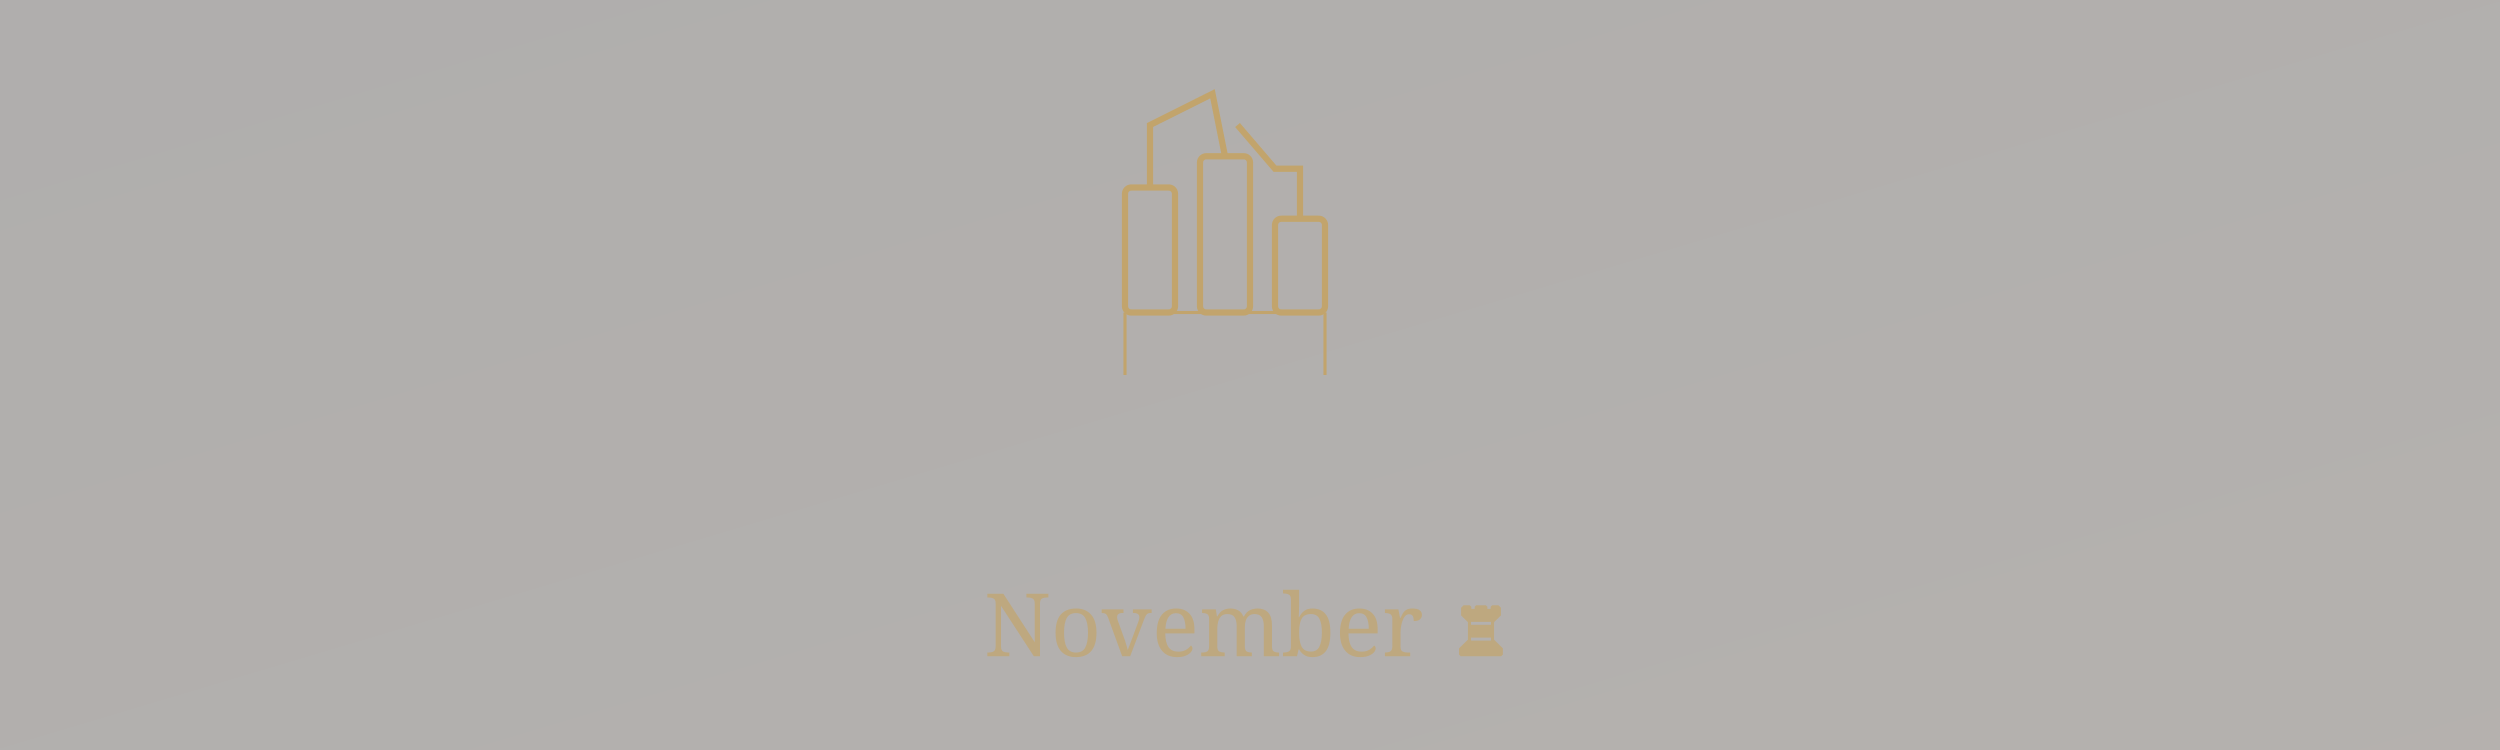
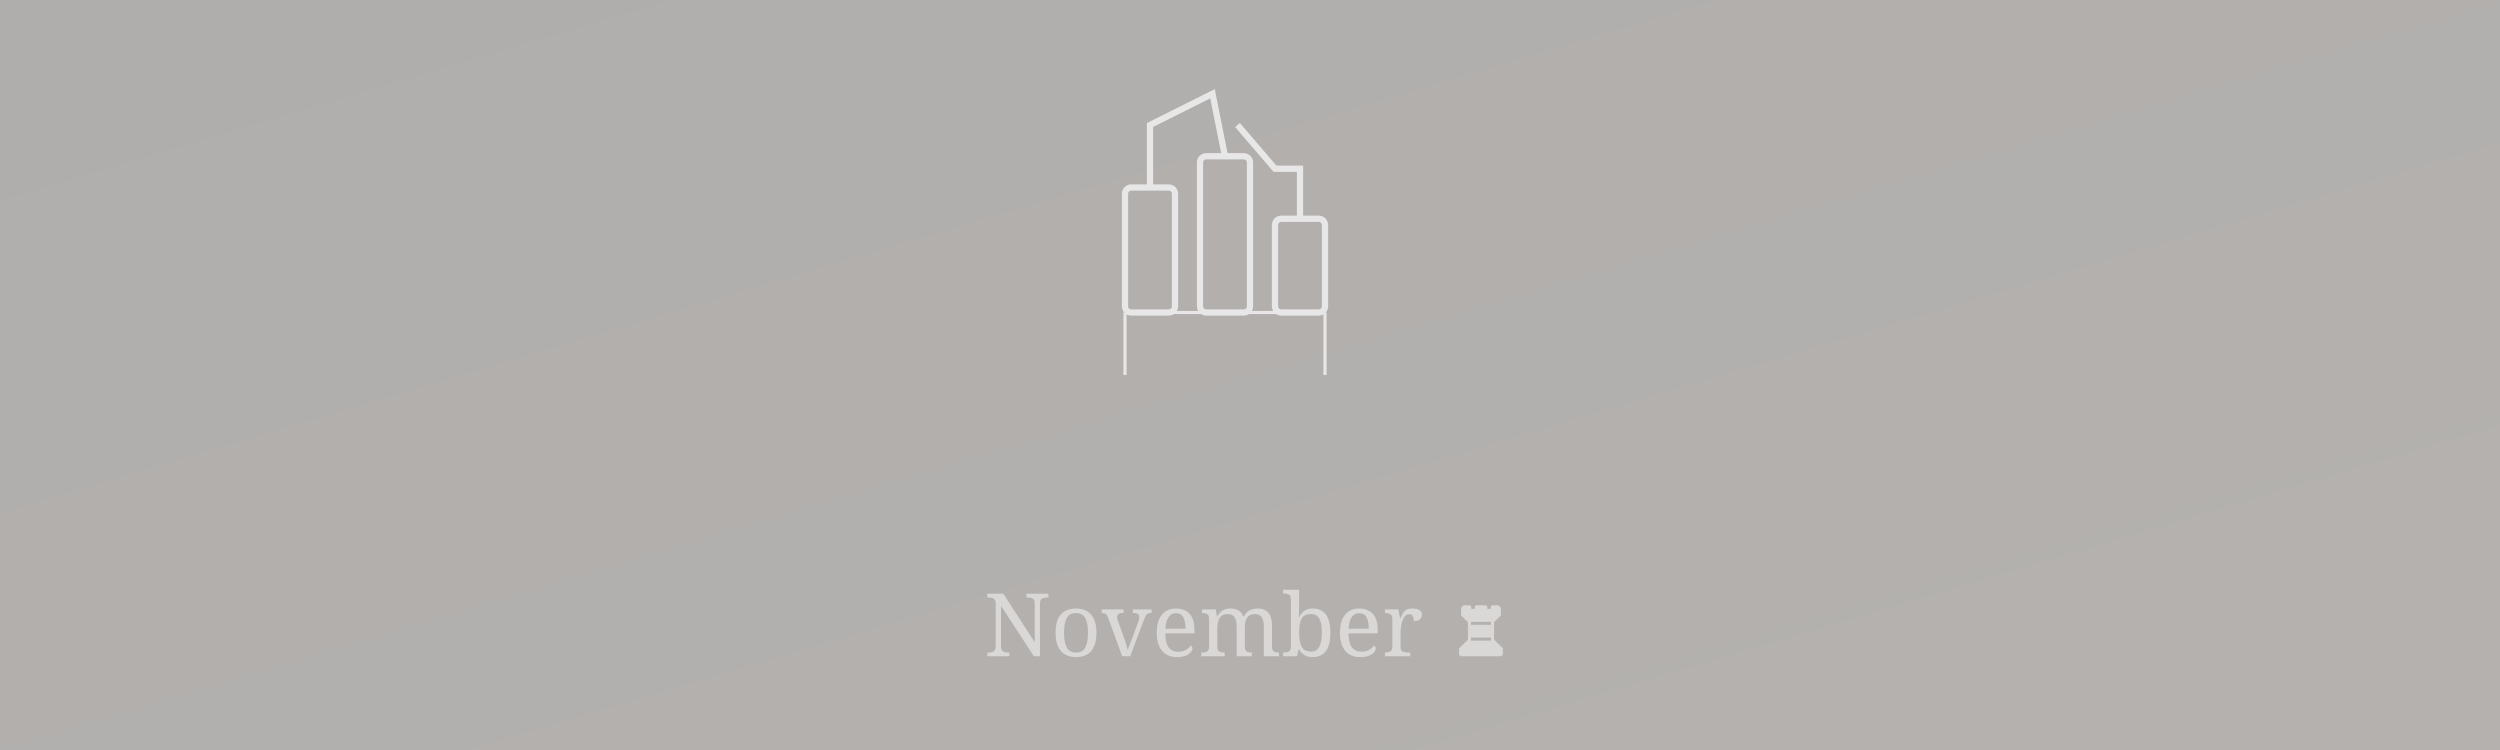
<svg xmlns="http://www.w3.org/2000/svg" viewBox="0 0 400 120">
  <defs>
    <linearGradient id="bg" x1="0" y1="0" x2="1" y2="1">
      <stop offset="0%" stop-color="#1a1410" />
      <stop offset="100%" stop-color="#2a1f15" />
    </linearGradient>
  </defs>
  <rect width="400" height="120" fill="url(#bg)" opacity="0.3" />
-   <g transform="translate(200,55)" stroke="#c9a050" stroke-width="1" fill="none" opacity="0.7">
+   <g transform="translate(200,55)" stroke="#ffffff" stroke-width="1" fill="none" opacity="0.7">
    <rect x="-20" y="-25" width="8" height="20" rx="1" />
    <rect x="-8" y="-30" width="8" height="25" rx="1" />
    <rect x="4" y="-20" width="8" height="15" rx="1" />
    <path d="M-16,-25 L-16,-35 L-6,-40 L-4,-30" />
    <path d="M8,-20 L8,-28 L4,-28 L-2,-35" />
    <line x1="-20" y1="-5" x2="12" y2="-5" stroke-width="0.5" />
    <line x1="-20" y1="-5" x2="-20" y2="5" stroke-width="0.5" />
    <line x1="12" y1="-5" x2="12" y2="5" stroke-width="0.5" />
  </g>
-   <text x="200" y="105" text-anchor="middle" fill="#c9a050" opacity="0.5" font-family="serif" font-size="14">November ♜</text>
+   <text x="200" y="105" text-anchor="middle" fill="#ffffff" opacity="0.5" font-family="serif" font-size="14">November ♜</text>
</svg>
